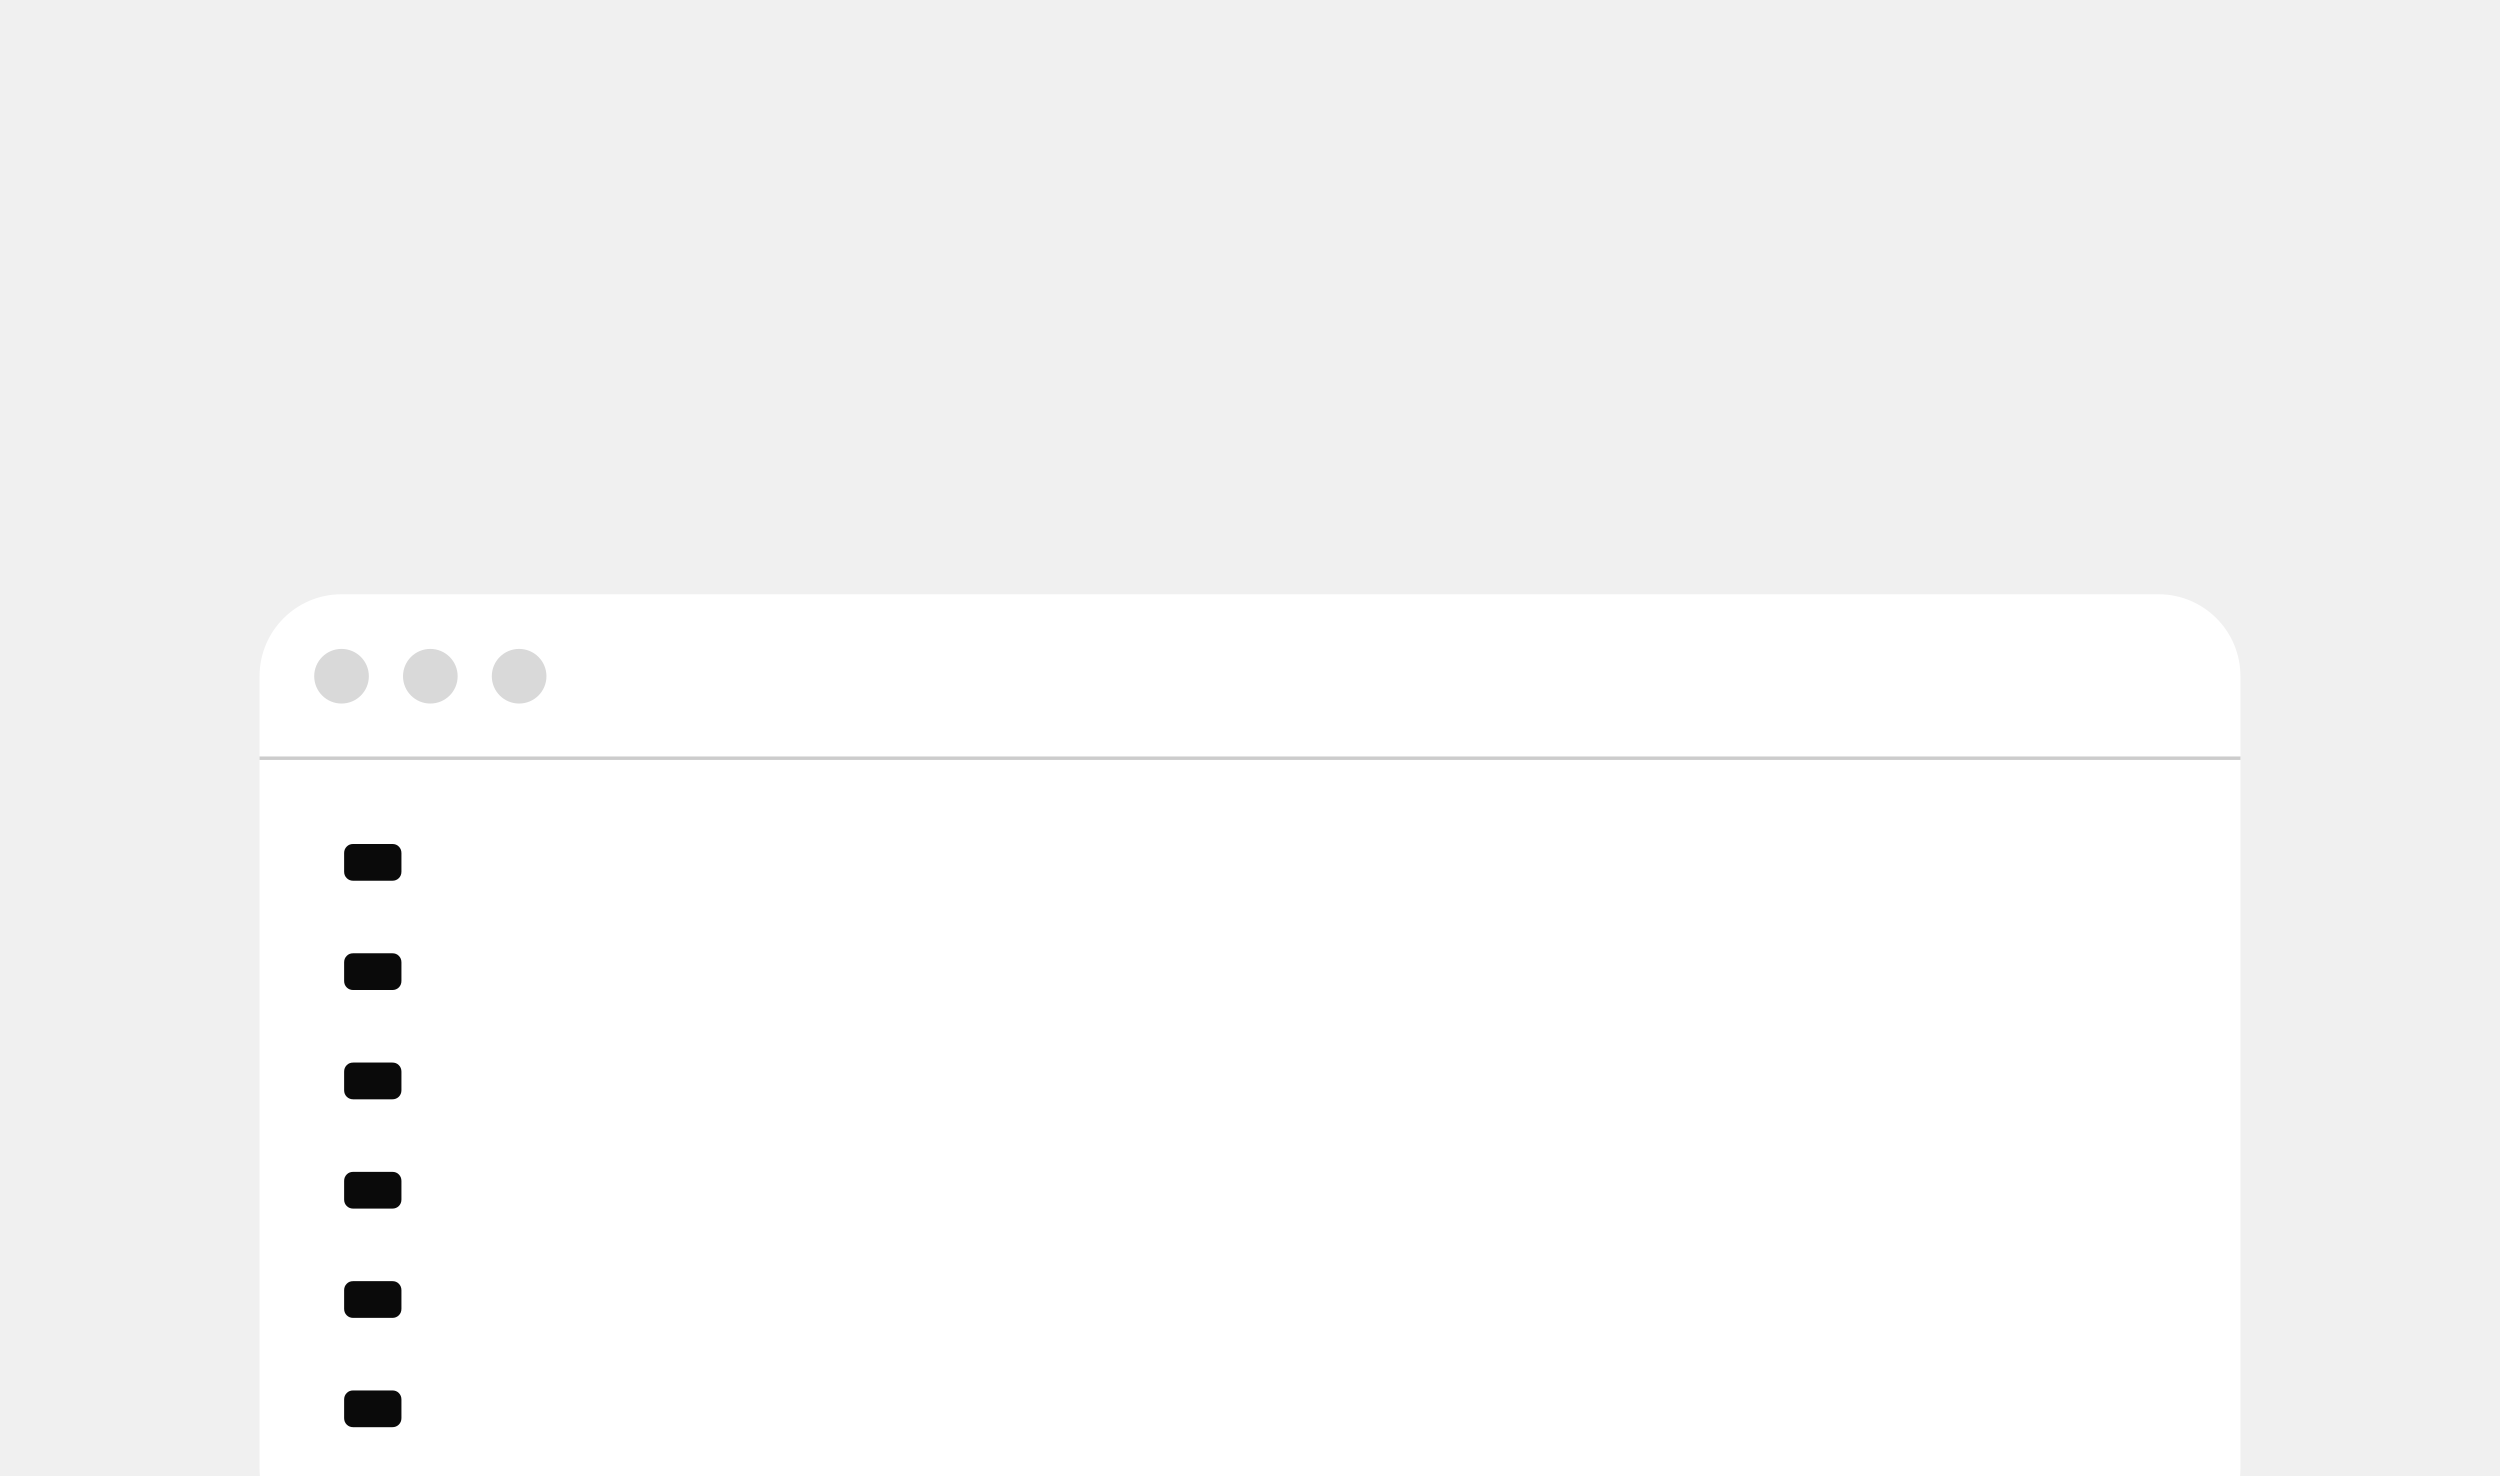
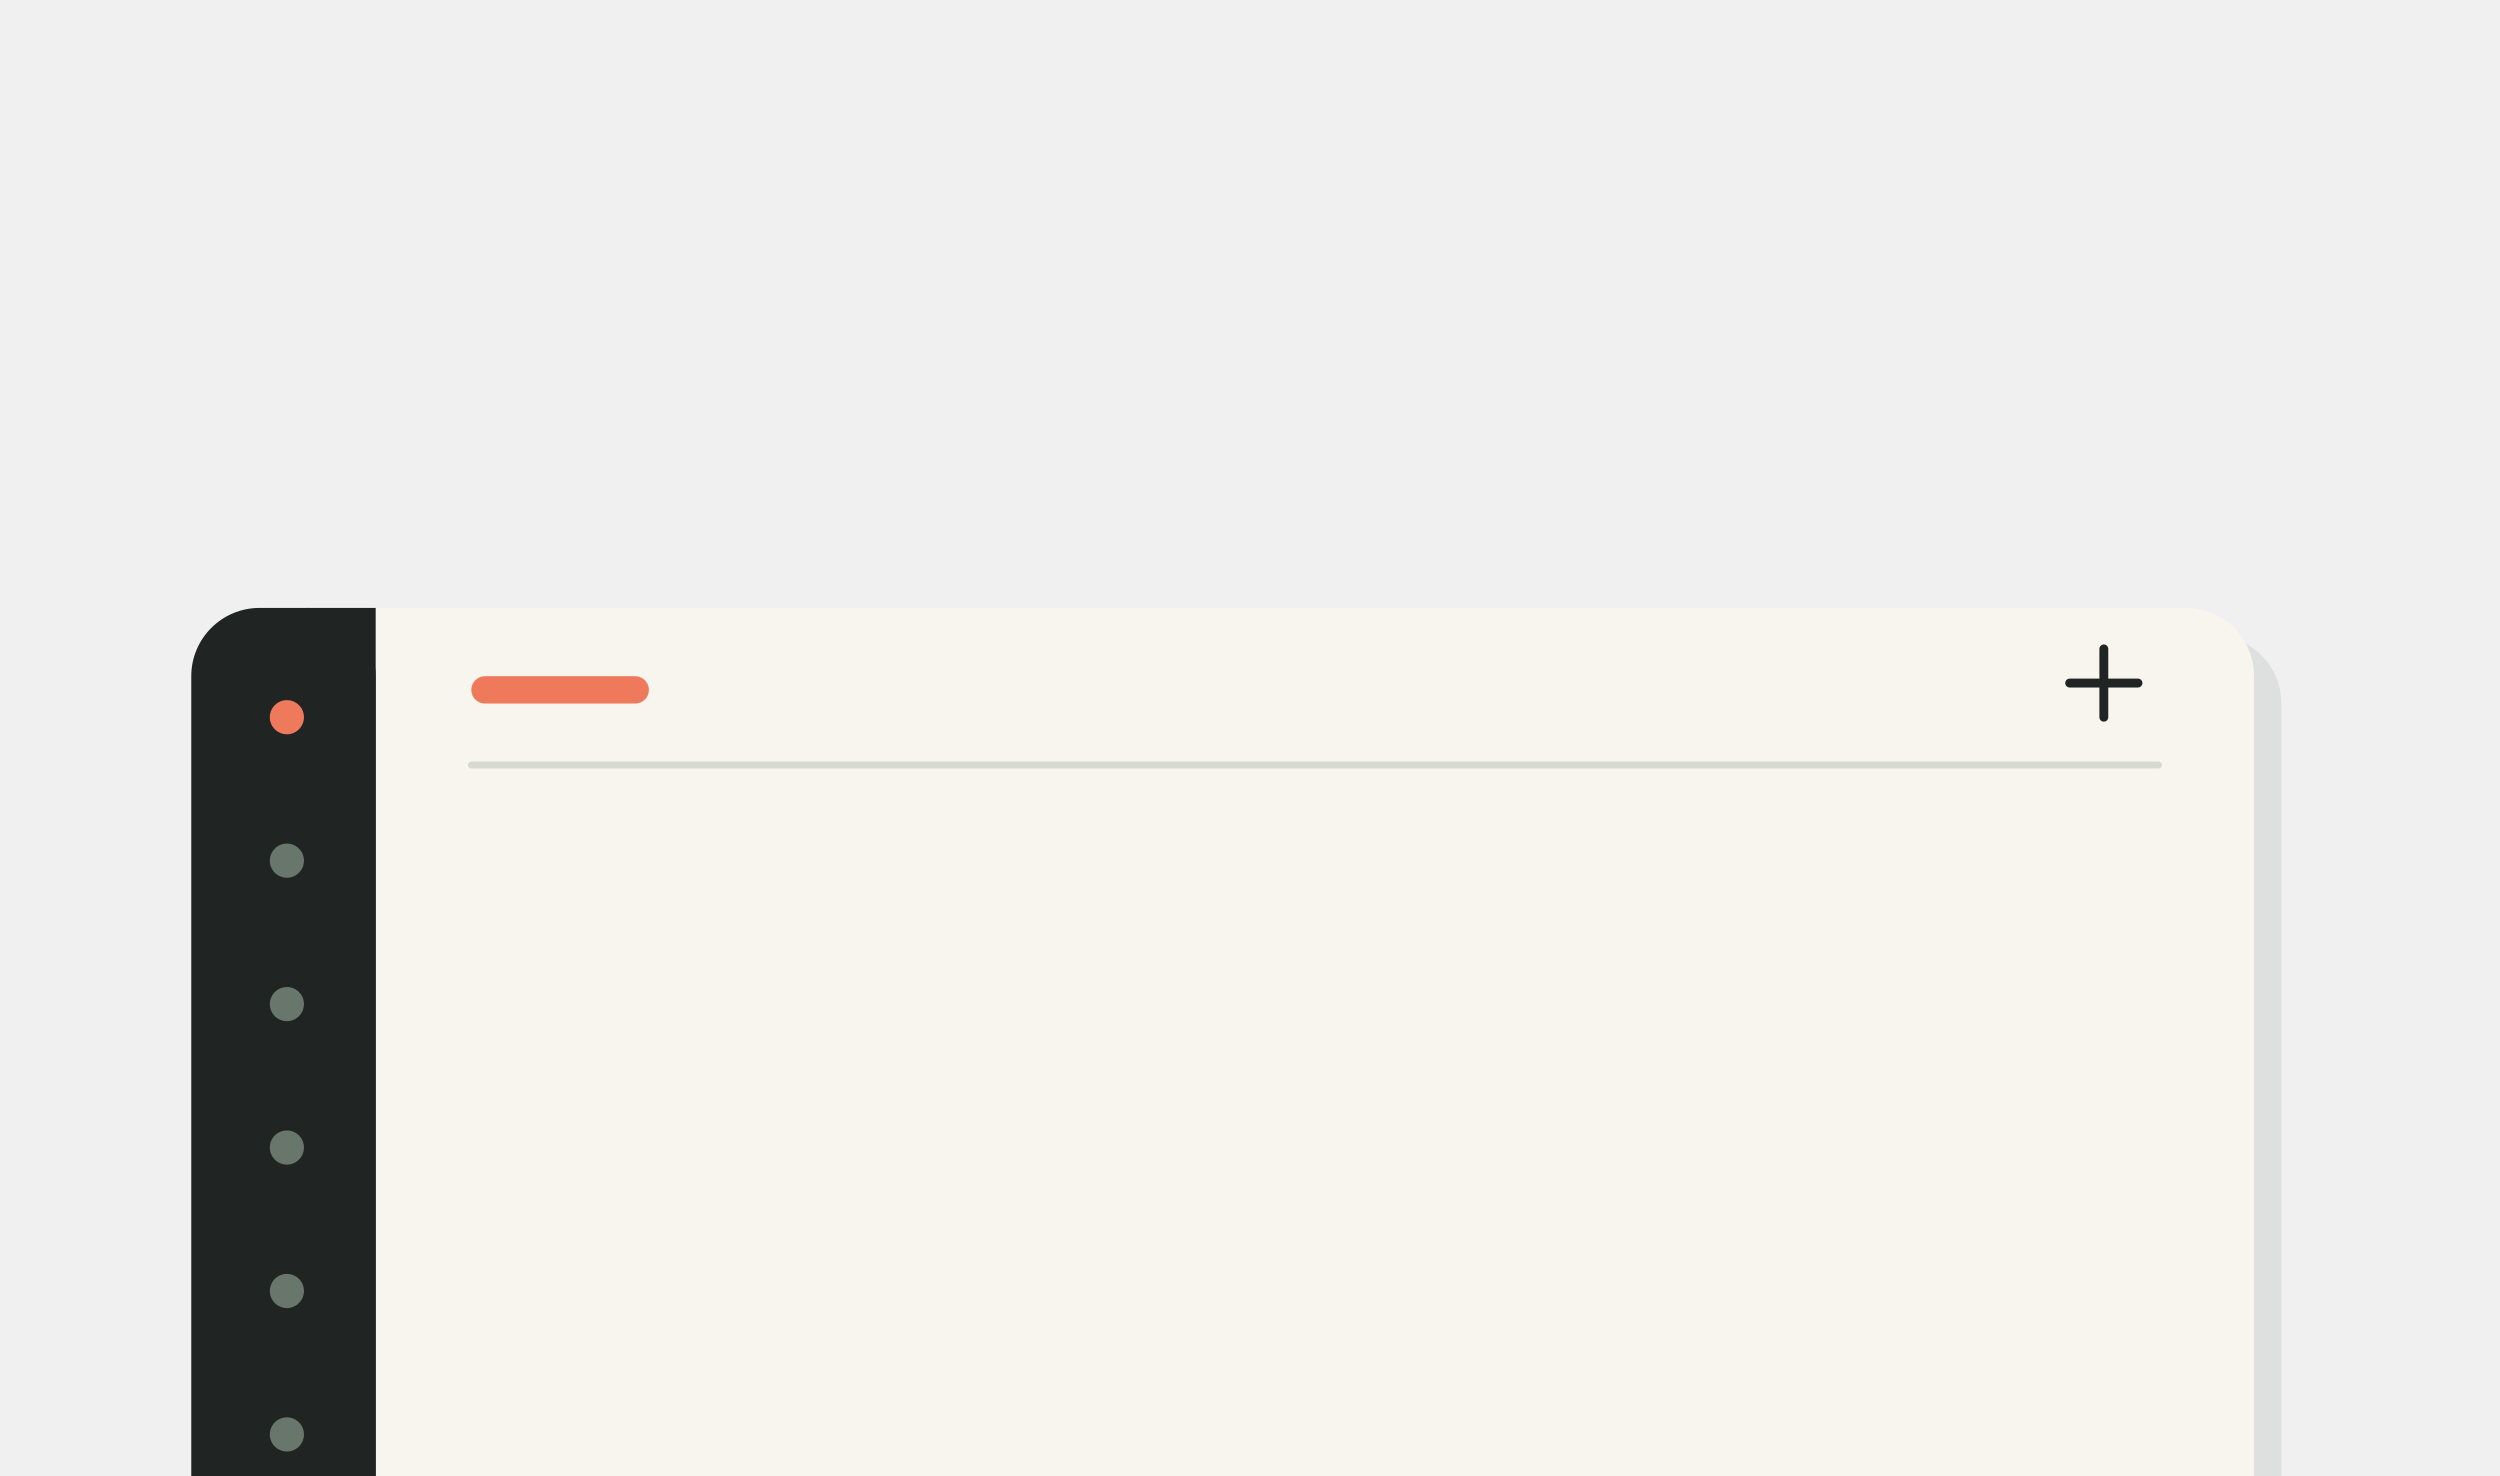
- <svg xmlns="http://www.w3.org/2000/svg" width="366" height="216" viewBox="1002 2042 366 216" fill="none">
-   <style>
- @media (prefers-color-scheme: dark) {
-   [fill="#D9D9D9"]:not(defs *):not(mask *):not(clipPath *) { fill: #242424; }
-   [fill="white"]:not(defs *):not(mask *):not(clipPath *) { fill: #181818; }
-   [fill="#0A0A0A"]:not(defs *):not(mask *):not(clipPath *) { fill: #f2f2f0; }
-   [stroke="black"]:not(defs *):not(mask *):not(clipPath *) { stroke: #f2f2f0; }
- }
- </style>
-   <g id="Frame 2147261200_3">
-     <g id="Frame 2147261201_2">
-       <g clip-path="url(#clip15_501_1204)">
-         <rect x="1040" y="2129" width="290" height="140" rx="12" fill="white" />
-         <path id="Vector 5613_2" d="M1031 2153H1338" stroke-width="0.5" stroke="black" stroke-opacity="0.2" />
-         <circle id="Ellipse 13185_2" cx="1052" cy="2141" r="4" fill="#D9D9D9" />
-         <circle id="Ellipse 13186_2" cx="1065" cy="2141" r="4" fill="#D9D9D9" />
-         <circle id="Ellipse 13187_2" cx="1078" cy="2141" r="4" fill="#D9D9D9" />
-         <path id="Poster title_24" d="M1052.38 2166.89C1052.38 2166.51 1052.51 2166.19 1052.76 2165.94C1053.01 2165.68 1053.33 2165.56 1053.71 2165.56H1059.44C1059.82 2165.56 1060.14 2165.68 1060.39 2165.94C1060.64 2166.19 1060.77 2166.51 1060.77 2166.89V2169.61C1060.77 2169.99 1060.64 2170.31 1060.39 2170.56C1060.14 2170.81 1059.82 2170.94 1059.44 2170.94H1053.71C1053.33 2170.94 1053.01 2170.81 1052.76 2170.56C1052.51 2170.31 1052.38 2169.99 1052.38 2169.61V2166.89Z" fill="#0A0A0A" />
-         <path id="Poster title_27" d="M1052.38 2182.89C1052.38 2182.51 1052.51 2182.19 1052.76 2181.94C1053.01 2181.68 1053.33 2181.56 1053.71 2181.56H1059.44C1059.82 2181.56 1060.14 2181.68 1060.39 2181.94C1060.64 2182.19 1060.77 2182.51 1060.77 2182.89V2185.61C1060.77 2185.99 1060.64 2186.31 1060.39 2186.56C1060.14 2186.81 1059.82 2186.94 1059.44 2186.94H1053.71C1053.33 2186.94 1053.01 2186.81 1052.76 2186.56C1052.51 2186.31 1052.38 2185.99 1052.38 2185.61V2182.89Z" fill="#0A0A0A" />
-         <path id="Poster title_28" d="M1052.38 2198.89C1052.38 2198.51 1052.51 2198.19 1052.76 2197.94C1053.01 2197.68 1053.33 2197.56 1053.71 2197.56H1059.44C1059.82 2197.56 1060.14 2197.68 1060.39 2197.94C1060.64 2198.19 1060.77 2198.51 1060.77 2198.89V2201.61C1060.77 2201.99 1060.64 2202.31 1060.39 2202.56C1060.14 2202.81 1059.82 2202.94 1059.44 2202.94H1053.71C1053.33 2202.94 1053.01 2202.81 1052.76 2202.56C1052.51 2202.31 1052.38 2201.99 1052.38 2201.61V2198.89Z" fill="#0A0A0A" />
-         <path id="Poster title_29" d="M1052.38 2214.89C1052.38 2214.51 1052.51 2214.19 1052.76 2213.94C1053.01 2213.68 1053.33 2213.56 1053.71 2213.56H1059.44C1059.82 2213.56 1060.14 2213.68 1060.39 2213.94C1060.64 2214.19 1060.77 2214.51 1060.77 2214.89V2217.61C1060.77 2217.99 1060.64 2218.31 1060.39 2218.56C1060.14 2218.81 1059.82 2218.94 1059.44 2218.94H1053.71C1053.33 2218.94 1053.01 2218.81 1052.76 2218.56C1052.51 2218.31 1052.38 2217.99 1052.38 2217.61V2214.89Z" fill="#0A0A0A" />
-         <path id="Poster title_30" d="M1052.38 2230.89C1052.38 2230.51 1052.51 2230.19 1052.76 2229.94C1053.01 2229.68 1053.33 2229.56 1053.71 2229.56H1059.44C1059.82 2229.56 1060.14 2229.68 1060.39 2229.94C1060.64 2230.19 1060.77 2230.51 1060.77 2230.89V2233.61C1060.77 2233.99 1060.64 2234.31 1060.39 2234.56C1060.14 2234.81 1059.82 2234.94 1059.44 2234.94H1053.71C1053.33 2234.94 1053.01 2234.81 1052.76 2234.56C1052.51 2234.31 1052.38 2233.99 1052.38 2233.61V2230.89Z" fill="#0A0A0A" />
-         <path id="Poster title_31" d="M1052.38 2246.89C1052.38 2246.51 1052.51 2246.19 1052.76 2245.94C1053.01 2245.68 1053.33 2245.56 1053.71 2245.56H1059.44C1059.82 2245.56 1060.14 2245.68 1060.39 2245.94C1060.64 2246.19 1060.77 2246.51 1060.77 2246.89V2249.61C1060.77 2249.99 1060.64 2250.31 1060.39 2250.56C1060.14 2250.81 1059.82 2250.94 1059.44 2250.94H1053.71C1053.33 2250.94 1053.01 2250.81 1052.76 2250.56C1052.51 2250.31 1052.38 2249.99 1052.38 2249.61V2246.89Z" fill="#0A0A0A" />
-       </g>
-     </g>
-   </g>
-   <defs>
-     <clipPath id="clip15_501_1204">
-       <rect x="1040" y="2129" width="290" height="140" rx="12" fill="white" />
-     </clipPath>
-   </defs>
+ <svg xmlns="http://www.w3.org/2000/svg" width="366" height="216" viewBox="0 0 366 216" fill="none">
+   <rect x="32" y="93" width="302" height="147" rx="10" fill="#17201b14" />
+   <rect x="28" y="89" width="302" height="147" rx="10" fill="#f7f5ed" />
+   <rect x="28" y="89" width="27" height="147" rx="10" fill="#202523" />
+   <rect x="45" y="89" width="10" height="147" rx="0" fill="#202523" />
+   <circle cx="42" cy="105" r="2.5" fill="#ef795b" />
+   <circle cx="42" cy="126" r="2.5" fill="#69766b" />
+   <circle cx="42" cy="147" r="2.5" fill="#69766b" />
+   <circle cx="42" cy="168" r="2.5" fill="#69766b" />
+   <circle cx="42" cy="189" r="2.5" fill="#69766b" />
+   <circle cx="42" cy="210" r="2.5" fill="#69766b" />
+   <path d="M69 112H316" stroke="#d5d9cf" stroke-width="1" stroke-linecap="round" stroke-linejoin="round" />
+   <path d="M303 100H313M308 95V105" stroke="#202523" stroke-width="1.3" stroke-linecap="round" stroke-linejoin="round" />
+   <rect x="69" y="99" width="26" height="4" rx="2" fill="#ef795b" />
</svg>
